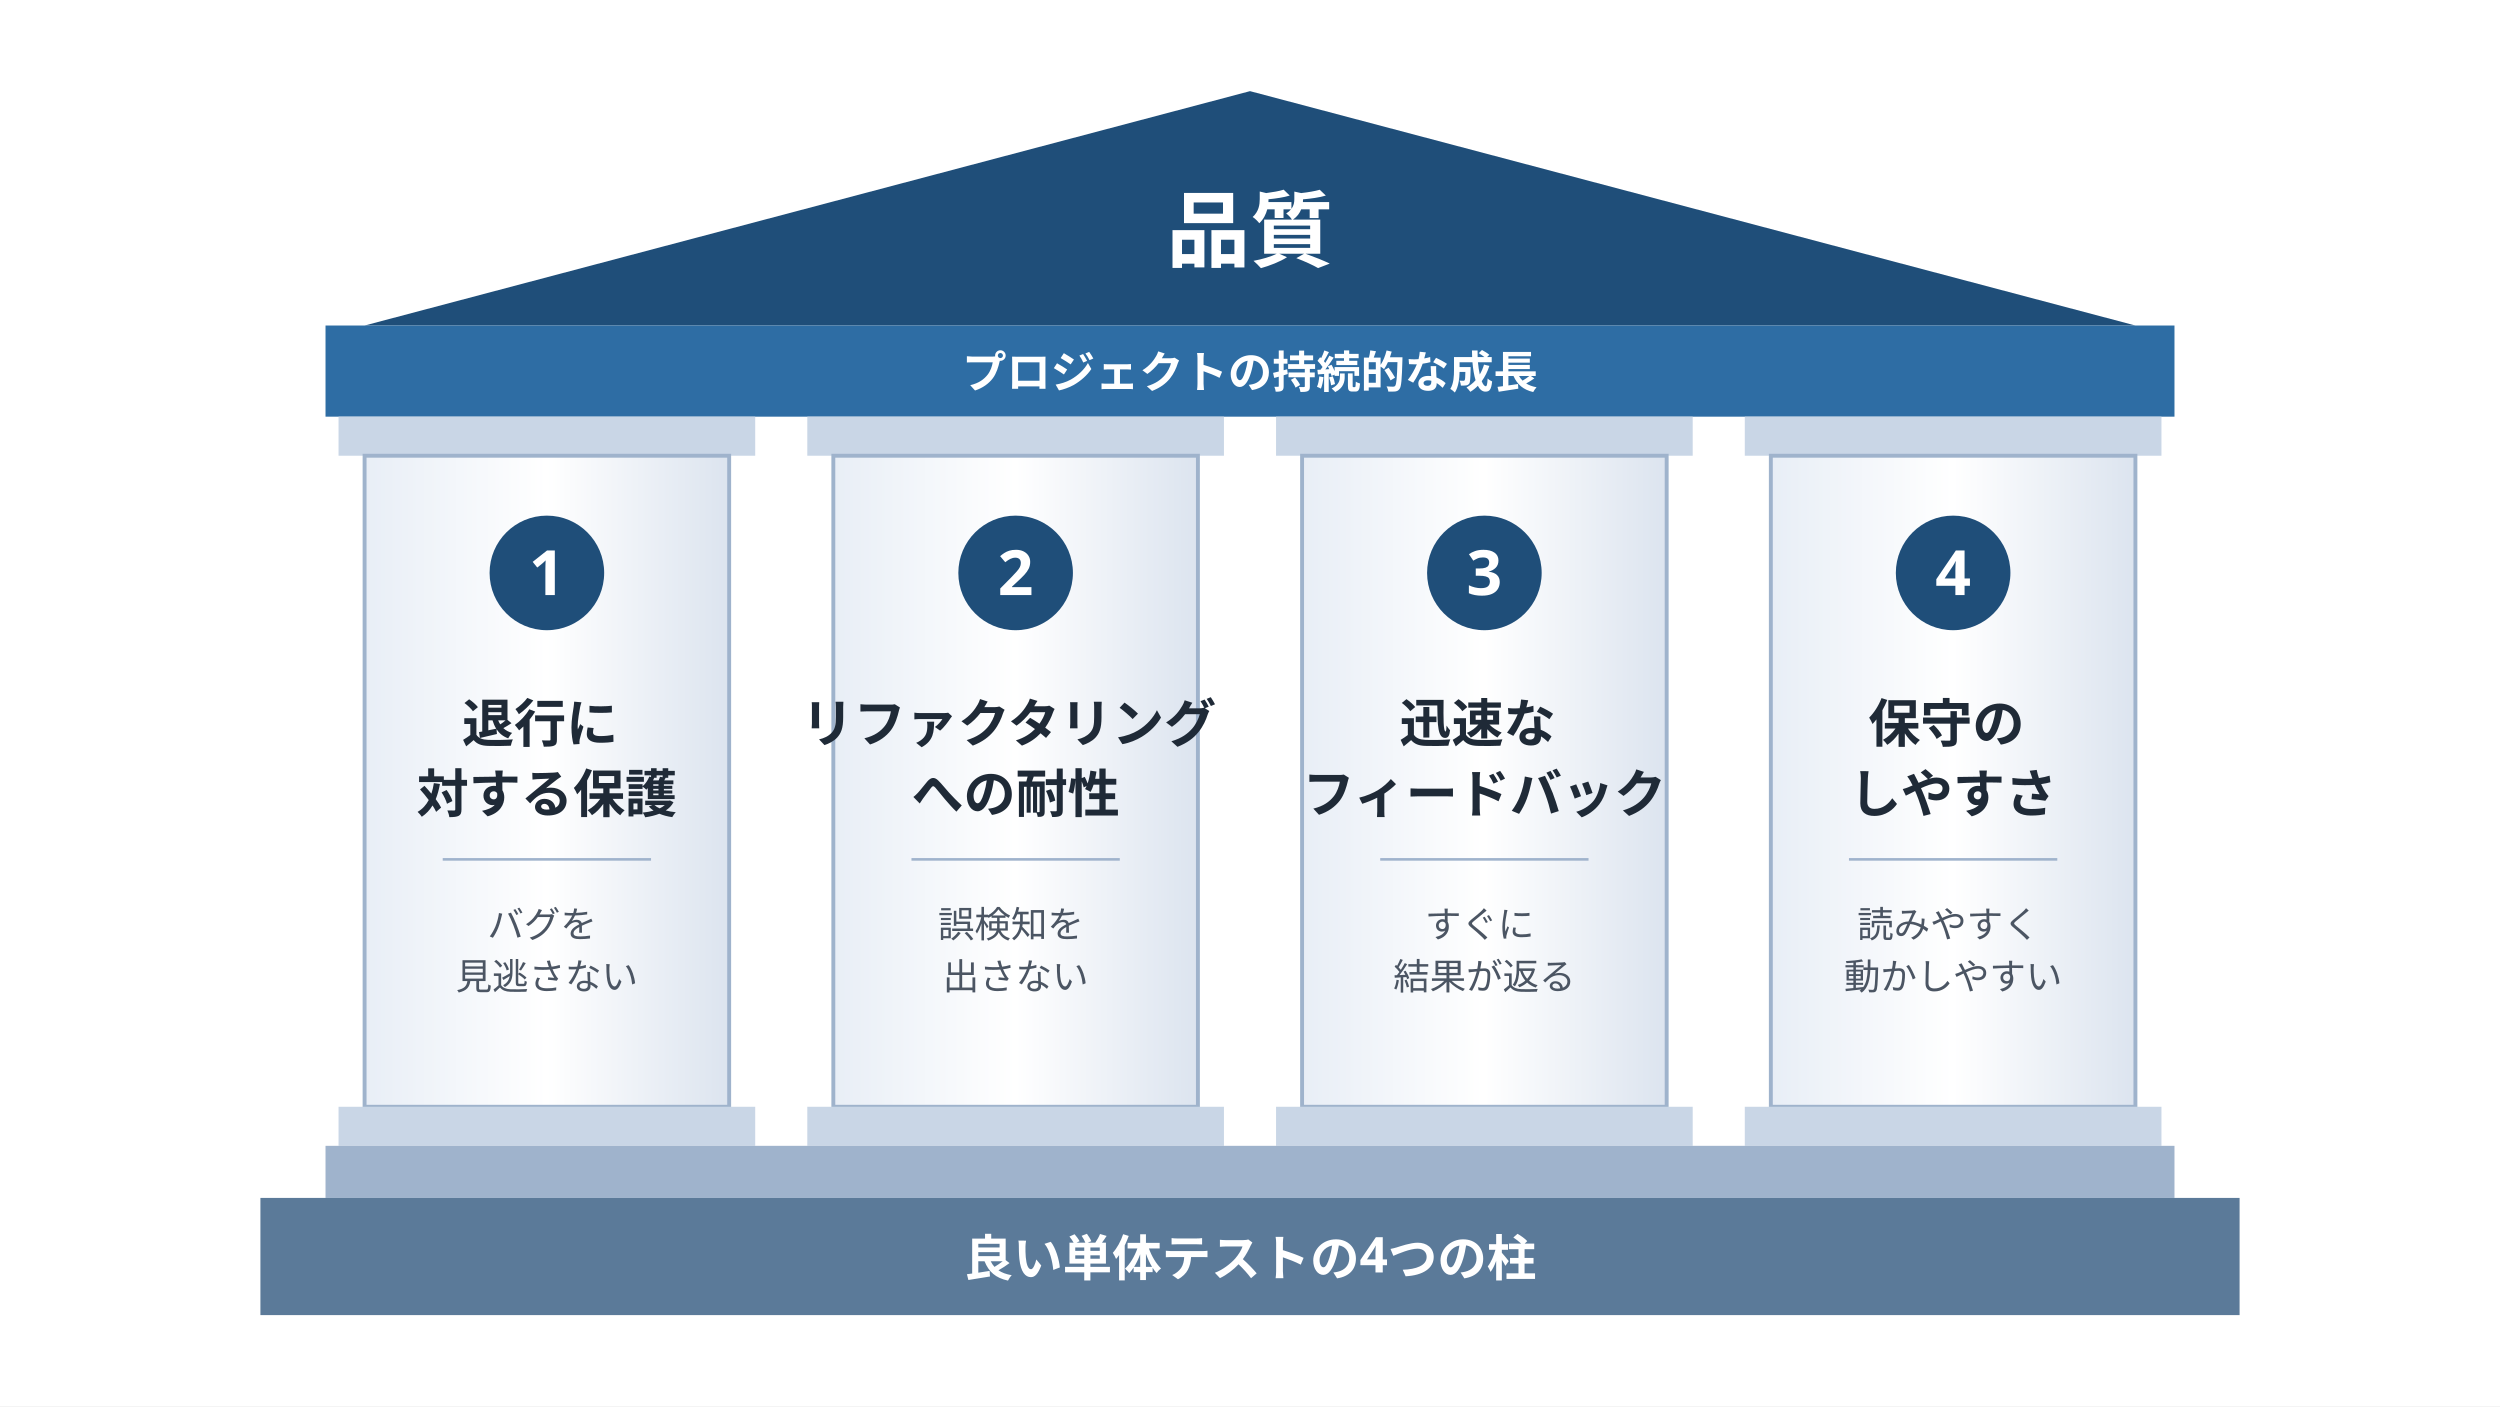
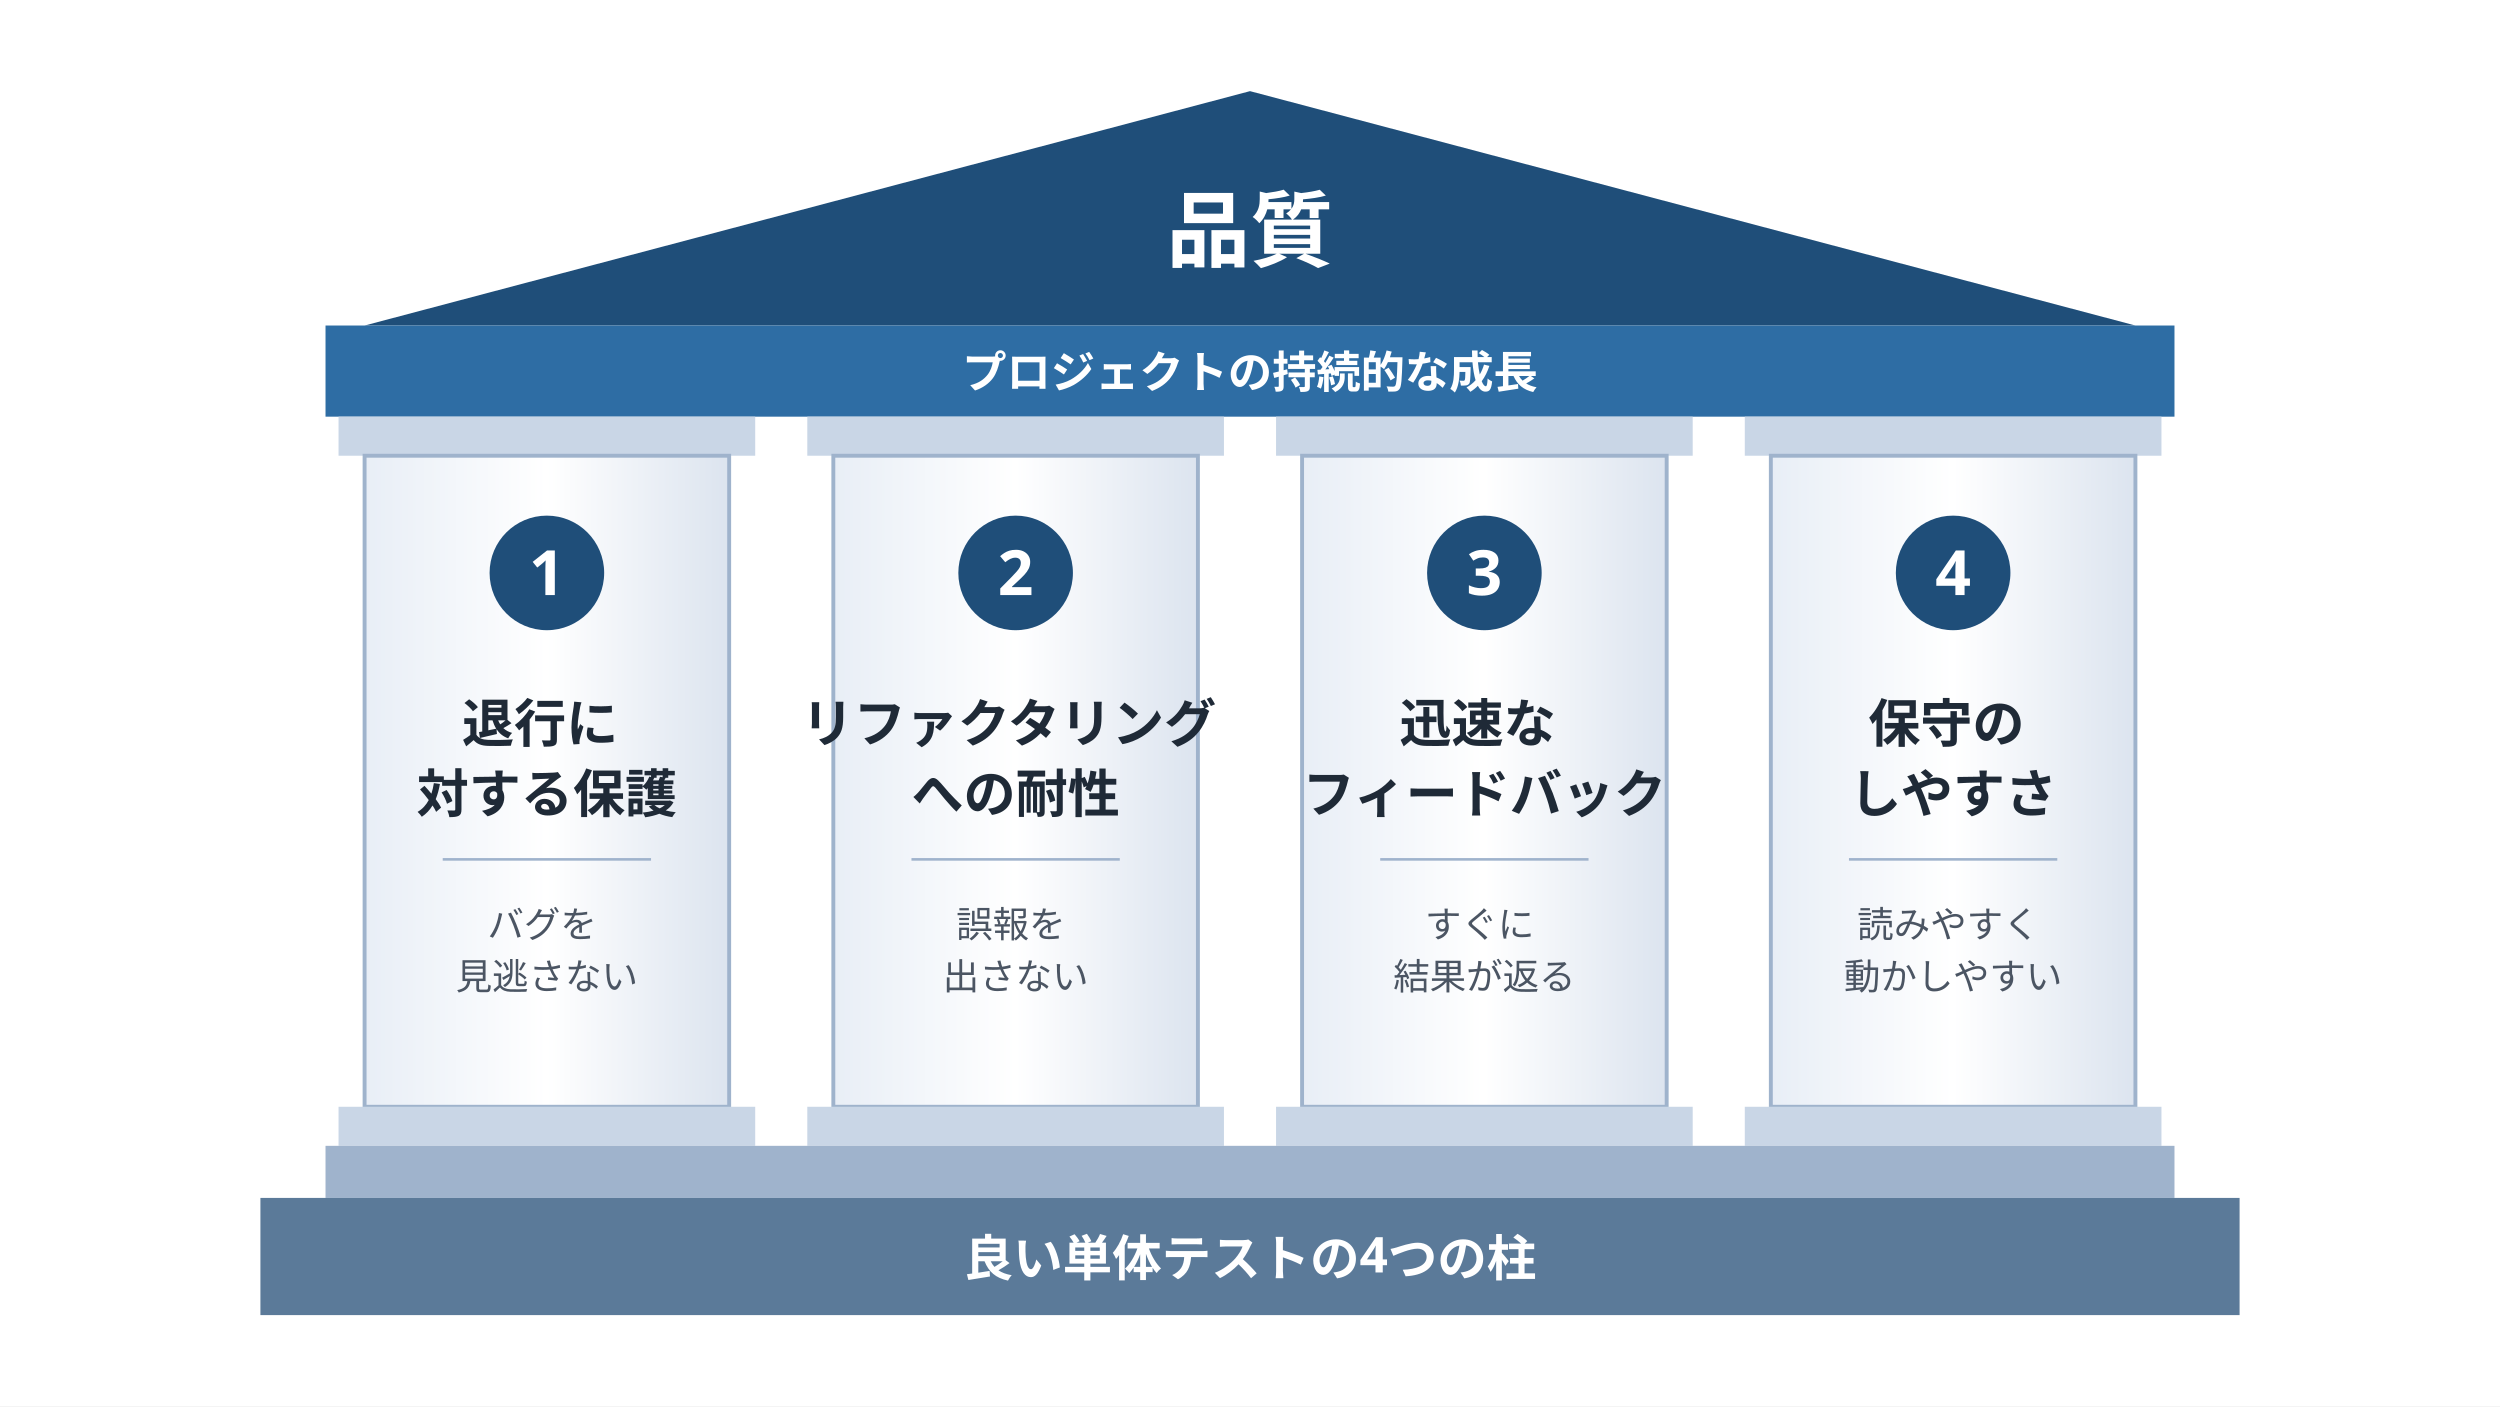
<svg xmlns="http://www.w3.org/2000/svg" viewBox="0 0 1920 1080" width="1920" height="1080" font-family="'Yu Gothic UI','Yu Gothic','Meiryo','Hiragino Sans','Noto Sans JP',sans-serif">
  <defs>
    <linearGradient id="pillar" x1="0" y1="0" x2="1" y2="0">
      <stop offset="0" stop-color="#E8EEF6" />
      <stop offset="0.5" stop-color="#FFFFFF" />
      <stop offset="1" stop-color="#DCE4EF" />
    </linearGradient>
  </defs>
  <rect width="1920" height="1080" fill="#FFFFFF" />
  <polygon points="960,70 1640,250 280,250" fill="#1F4E79" />
  <text x="960" y="200" text-anchor="middle" font-size="64" font-weight="700" fill="#FFFFFF">品質</text>
  <rect x="250" y="250" width="1420" height="70" fill="#2E6DA4" />
  <text x="960" y="298" text-anchor="middle" font-size="34" font-weight="600" fill="#FFFFFF">プロジェクトの持続的な成長</text>
  <g>
    <rect x="260" y="320" width="320" height="30" fill="#C9D6E6" />
    <rect x="280" y="350" width="280" height="500" fill="url(#pillar)" stroke="#9FB3CC" stroke-width="3" />
    <rect x="260" y="850" width="320" height="30" fill="#C9D6E6" />
    <circle cx="420" cy="440" r="44" fill="#1F4E79" />
    <text x="420" y="457" text-anchor="middle" font-size="48" font-weight="700" fill="#FFFFFF">1</text>
    <text x="420" y="570" text-anchor="middle" font-size="40" font-weight="700" fill="#1F2A37">
      <tspan x="420" dy="0">退行に</tspan>
      <tspan x="420" dy="54">対する保護</tspan>
    </text>
    <line x1="340" y1="660" x2="500" y2="660" stroke="#9FB3CC" stroke-width="2" />
    <text x="420" y="720" text-anchor="middle" font-size="28" fill="#4B5563">
      <tspan x="420" dy="0">バグを</tspan>
      <tspan x="420" dy="40">見逃さない</tspan>
    </text>
    <rect x="620" y="320" width="320" height="30" fill="#C9D6E6" />
    <rect x="640" y="350" width="280" height="500" fill="url(#pillar)" stroke="#9FB3CC" stroke-width="3" />
    <rect x="620" y="850" width="320" height="30" fill="#C9D6E6" />
    <circle cx="780" cy="440" r="44" fill="#1F4E79" />
    <text x="780" y="457" text-anchor="middle" font-size="48" font-weight="700" fill="#FFFFFF">2</text>
    <text x="780" y="570" text-anchor="middle" font-size="40" font-weight="700" fill="#1F2A37">
      <tspan x="780" dy="0">リファクタリング</tspan>
      <tspan x="780" dy="54">への耐性</tspan>
    </text>
    <line x1="700" y1="660" x2="860" y2="660" stroke="#9FB3CC" stroke-width="2" />
    <text x="780" y="720" text-anchor="middle" font-size="28" fill="#4B5563">
-       <tspan x="780" dy="0">誤検知を</tspan>
+       <tspan x="780" dy="0">誤報を</tspan>
      <tspan x="780" dy="40">出さない</tspan>
    </text>
    <rect x="980" y="320" width="320" height="30" fill="#C9D6E6" />
    <rect x="1000" y="350" width="280" height="500" fill="url(#pillar)" stroke="#9FB3CC" stroke-width="3" />
    <rect x="980" y="850" width="320" height="30" fill="#C9D6E6" />
    <circle cx="1140" cy="440" r="44" fill="#1F4E79" />
    <text x="1140" y="457" text-anchor="middle" font-size="48" font-weight="700" fill="#FFFFFF">3</text>
    <text x="1140" y="570" text-anchor="middle" font-size="40" font-weight="700" fill="#1F2A37">
      <tspan x="1140" dy="0">迅速な</tspan>
      <tspan x="1140" dy="54">フィードバック</tspan>
    </text>
    <line x1="1060" y1="660" x2="1220" y2="660" stroke="#9FB3CC" stroke-width="2" />
    <text x="1140" y="720" text-anchor="middle" font-size="28" fill="#4B5563">
      <tspan x="1140" dy="0">すぐに</tspan>
      <tspan x="1140" dy="40">結果が返る</tspan>
    </text>
    <rect x="1340" y="320" width="320" height="30" fill="#C9D6E6" />
    <rect x="1360" y="350" width="280" height="500" fill="url(#pillar)" stroke="#9FB3CC" stroke-width="3" />
    <rect x="1340" y="850" width="320" height="30" fill="#C9D6E6" />
    <circle cx="1500" cy="440" r="44" fill="#1F4E79" />
    <text x="1500" y="457" text-anchor="middle" font-size="48" font-weight="700" fill="#FFFFFF">4</text>
    <text x="1500" y="570" text-anchor="middle" font-size="40" font-weight="700" fill="#1F2A37">
      <tspan x="1500" dy="0">保守の</tspan>
      <tspan x="1500" dy="54">しやすさ</tspan>
    </text>
    <line x1="1420" y1="660" x2="1580" y2="660" stroke="#9FB3CC" stroke-width="2" />
    <text x="1500" y="720" text-anchor="middle" font-size="28" fill="#4B5563">
      <tspan x="1500" dy="0">読みやすく</tspan>
      <tspan x="1500" dy="40">動かしやすい</tspan>
    </text>
  </g>
  <rect x="250" y="880" width="1420" height="40" fill="#9FB3CC" />
  <rect x="200" y="920" width="1520" height="90" fill="#5B7A99" />
  <text x="960" y="980" text-anchor="middle" font-size="38" font-weight="700" fill="#FFFFFF">良い単体テストの4つの柱</text>
</svg>
